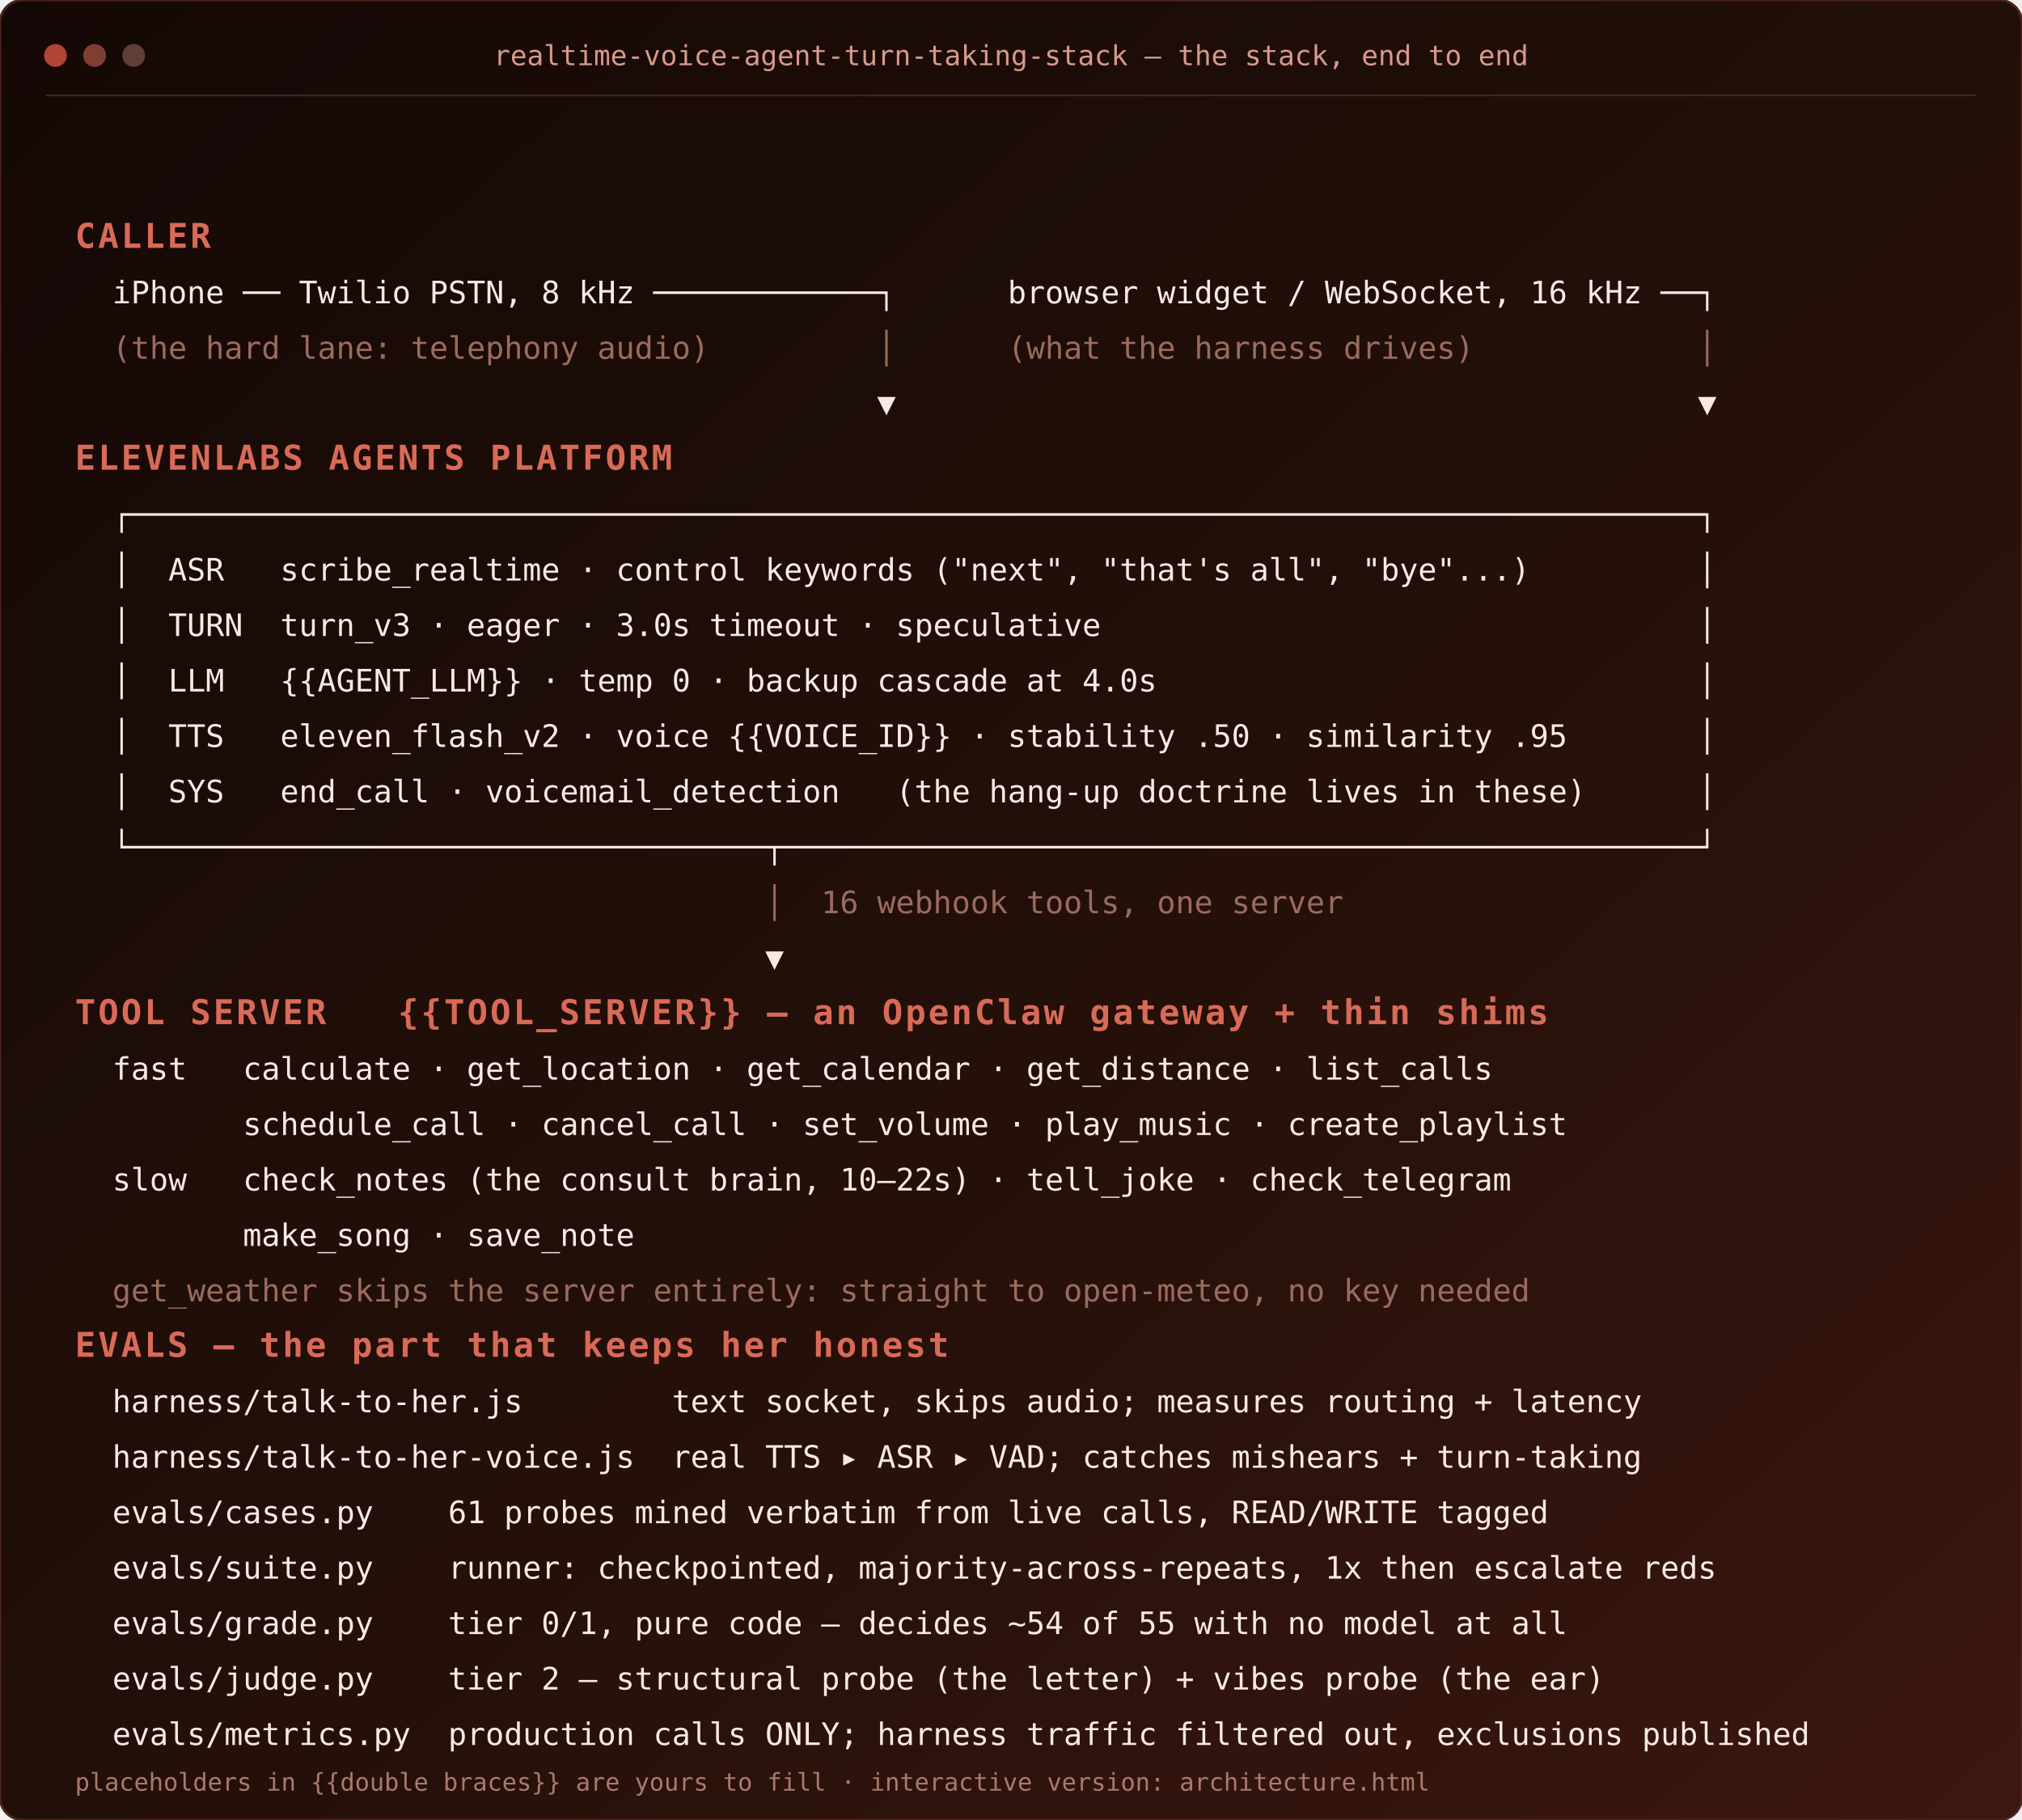
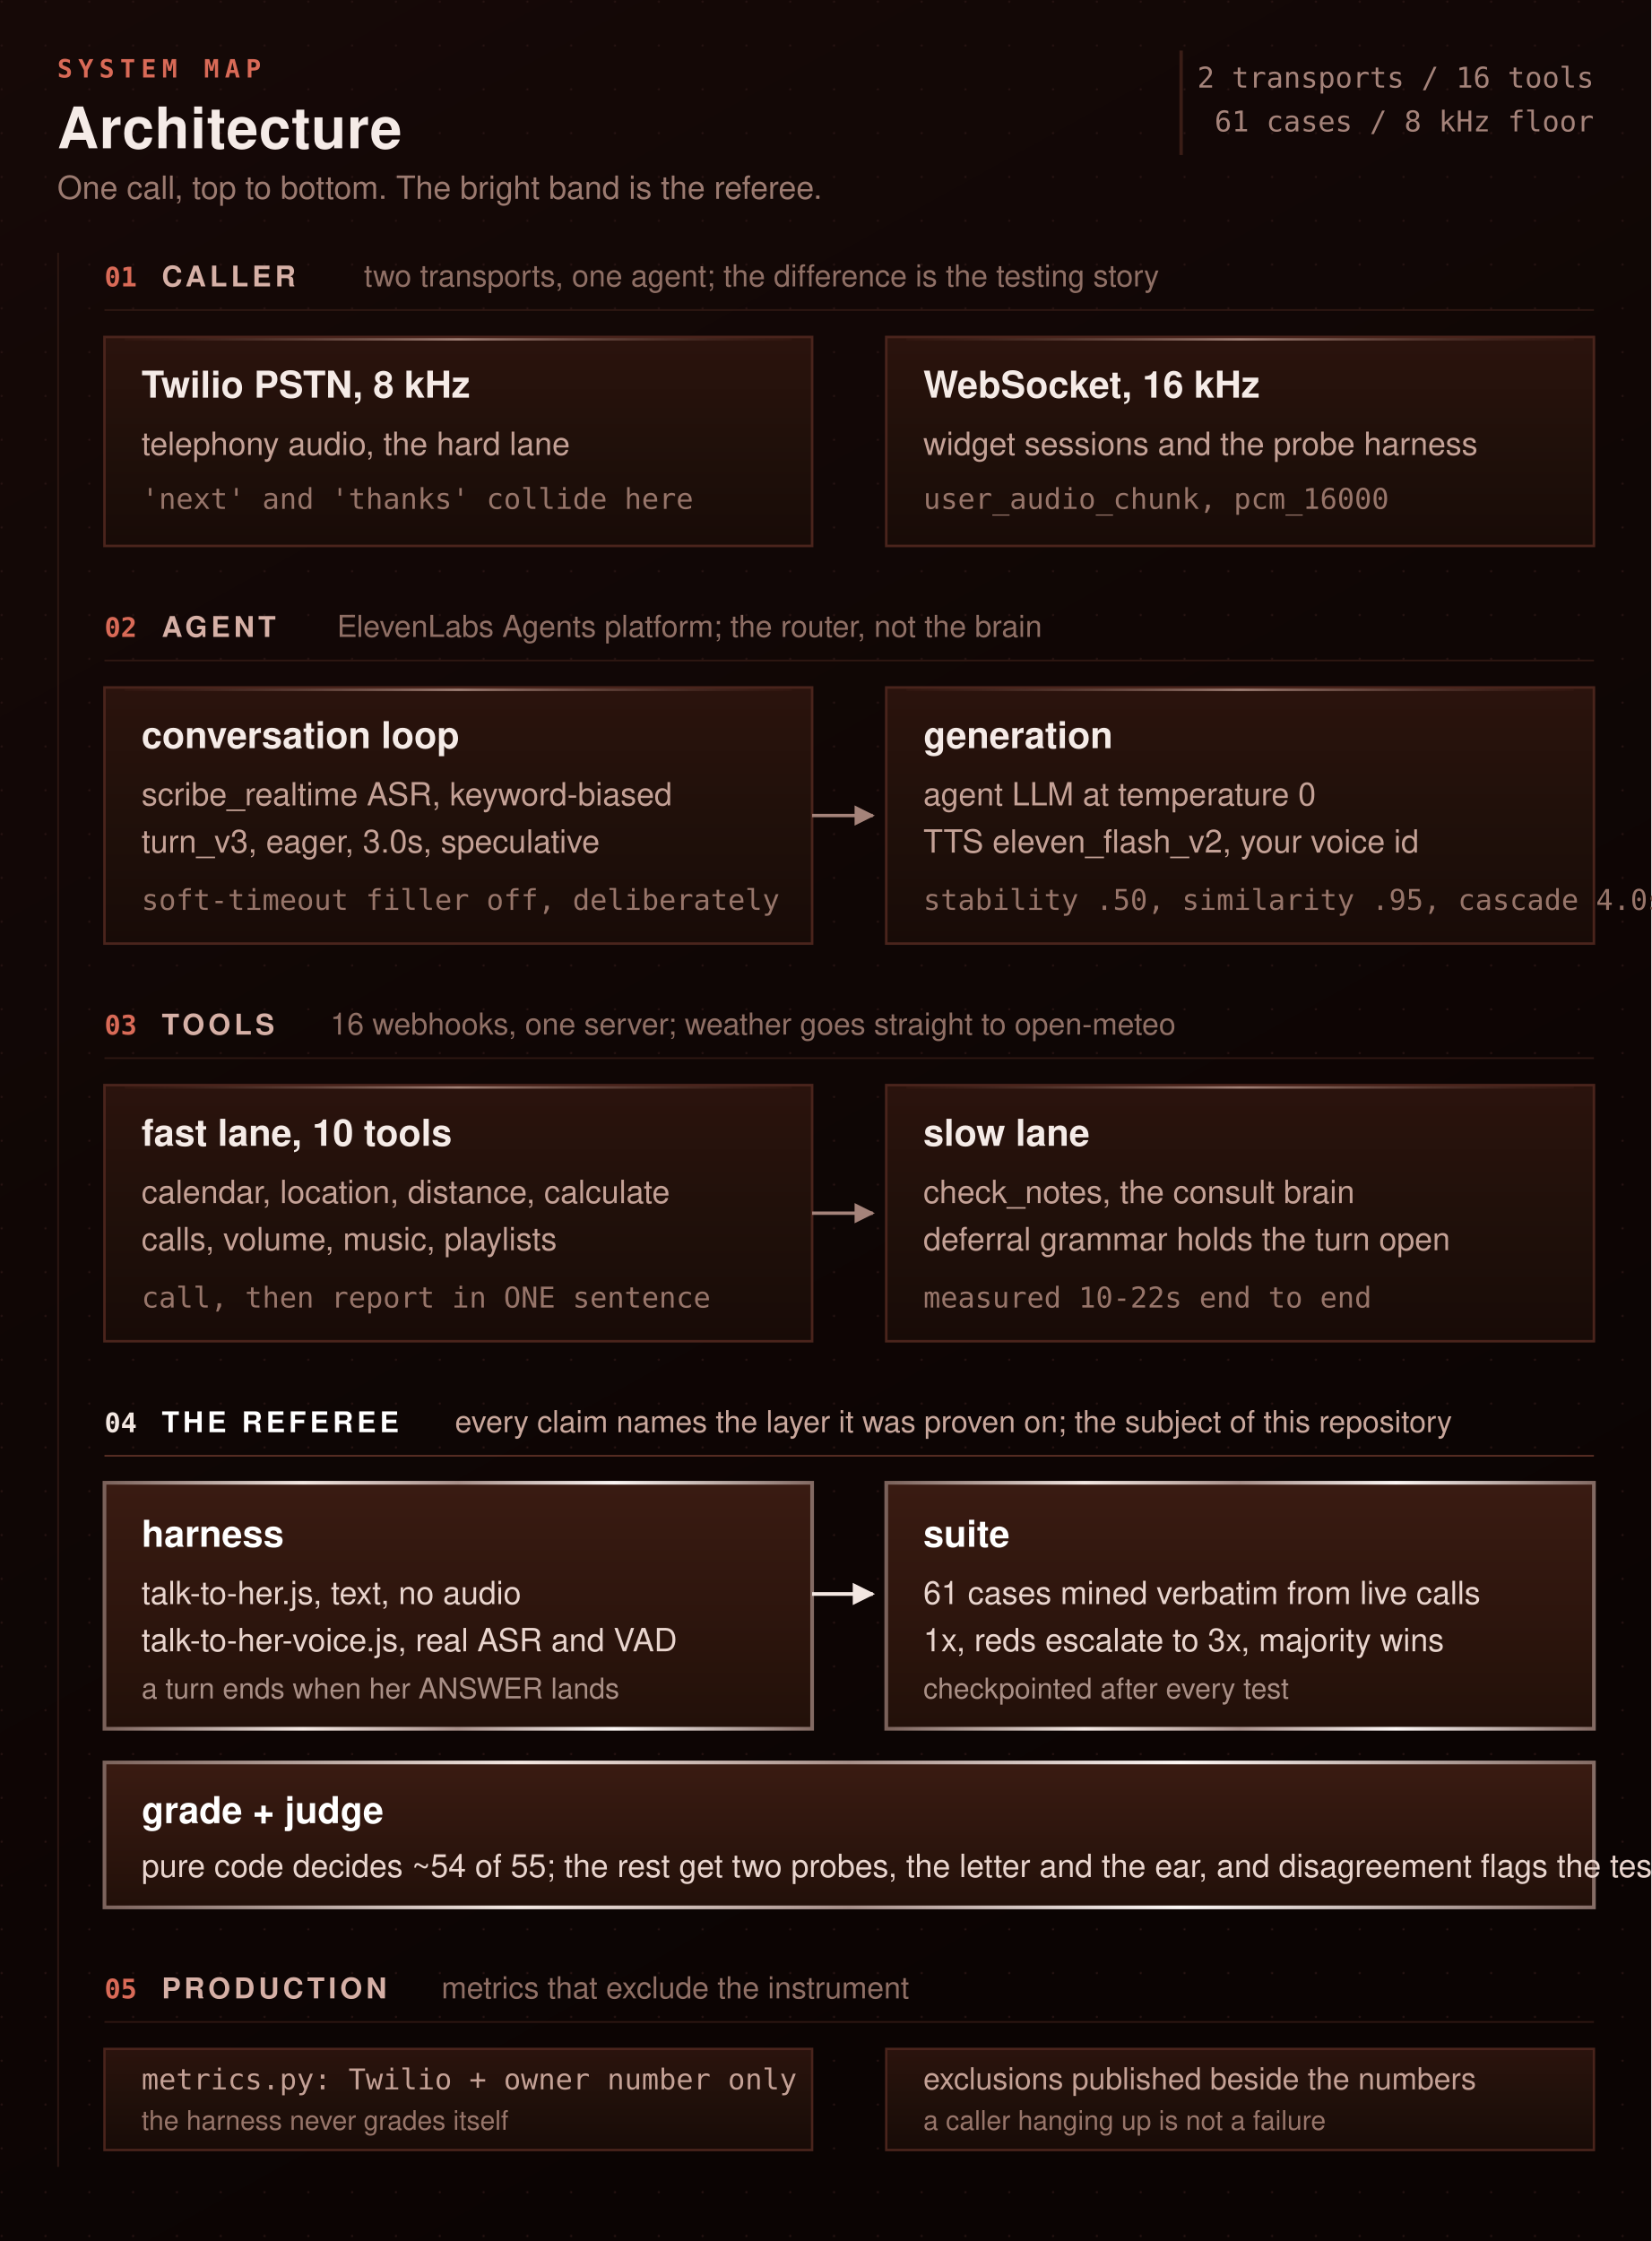
- <svg xmlns="http://www.w3.org/2000/svg" width="1240" height="1116" viewBox="0 0 1240 1116" role="img" aria-label="realtime-voice-agent-turn-taking-stack architecture: caller, ElevenLabs agent, tool server, evals">
+ <svg xmlns="http://www.w3.org/2000/svg" viewBox="0 0 980 1330" width="980" height="1330" role="img" aria-label="System map: two transports land in one ElevenLabs agent, sixteen webhook tools reach one server, and a chrome band of harness plus suite referees every claim" font-family="ui-sans-serif, -apple-system, BlinkMacSystemFont, Segoe UI, Helvetica, Arial, sans-serif">
  <defs>
-     <linearGradient id="bg" x1="0" y1="0" x2="1" y2="1">
-       <stop offset="0%" stop-color="#140806" />
-       <stop offset="55%" stop-color="#241009" />
-       <stop offset="100%" stop-color="#3B1710" />
+     <linearGradient id="bg" x1="0" y1="0" x2="0.4" y2="1">
+       <stop offset="0" stop-color="#160907" />
+       <stop offset="0.55" stop-color="#0F0605" />
+       <stop offset="1" stop-color="#0B0403" />
    </linearGradient>
+     <pattern id="grid" width="26" height="26" patternUnits="userSpaceOnUse">
+       <circle cx="1" cy="1" r="0.7" fill="#241210" />
+     </pattern>
+     <linearGradient id="chrome" x1="0" y1="0" x2="1" y2="0">
+       <stop offset="0" stop-color="#7A615A" />
+       <stop offset="0.28" stop-color="#F3E7E2" />
+       <stop offset="0.5" stop-color="#A8908A" />
+       <stop offset="0.72" stop-color="#FCF6F4" />
+       <stop offset="1" stop-color="#836A63" />
+     </linearGradient>
+     <linearGradient id="panel" x1="0" y1="0" x2="0" y2="1">
+       <stop offset="0" stop-color="#2B130D" />
+       <stop offset="0.5" stop-color="#20100A" />
+       <stop offset="1" stop-color="#180B07" />
+     </linearGradient>
+     <linearGradient id="panelLive" x1="0" y1="0" x2="0" y2="1">
+       <stop offset="0" stop-color="#3A1B12" />
+       <stop offset="1" stop-color="#221009" />
+     </linearGradient>
+     <linearGradient id="edge" x1="0" y1="0" x2="1" y2="0">
+       <stop offset="0" stop-color="#4A241C" stop-opacity="0.2" />
+       <stop offset="0.5" stop-color="#C9A79C" stop-opacity="0.75" />
+       <stop offset="1" stop-color="#4A241C" stop-opacity="0.2" />
+     </linearGradient>
+     <marker id="a" viewBox="0 0 10 10" refX="9" refY="5" markerWidth="6" markerHeight="6" orient="auto">
+       <path d="M0,0 L10,5 L0,10 z" fill="#A5837A" />
+     </marker>
+     <marker id="ab" viewBox="0 0 10 10" refX="9" refY="5" markerWidth="6" markerHeight="6" orient="auto">
+       <path d="M0,0 L10,5 L0,10 z" fill="#F3E7E2" />
+     </marker>
  </defs>
-   <rect width="1240" height="1116" rx="14" fill="url(#bg)" />
-   <rect width="1240" height="1116" rx="14" fill="none" stroke="#4A241C" stroke-width="1.5" />
-   <circle cx="34" cy="34" r="7" fill="#B04437" />
-   <circle cx="58" cy="34" r="7" fill="#D96A57" opacity=".55" />
-   <circle cx="82" cy="34" r="7" fill="#E8A196" opacity=".35" />
-   <text x="620" y="40" font-family="ui-monospace,SFMono-Regular,Menlo,monospace" font-size="17" fill="#D9998B" text-anchor="middle">realtime-voice-agent-turn-taking-stack — the stack, end to end</text>
-   <rect x="28" y="58" width="1184" height="1" fill="#4A241C" />
-   <text x="46" y="152" font-family="ui-monospace,SFMono-Regular,Menlo,monospace" font-size="21" font-weight="700" fill="#D96A57" letter-spacing="1.5" xml:space="preserve">CALLER</text>
-   <text x="46" y="186" font-family="ui-monospace,SFMono-Regular,Menlo,monospace" font-size="19" font-weight="400" fill="#F7E9E4" xml:space="preserve">  iPhone ── Twilio PSTN, 8 kHz ────────────┐      browser widget / WebSocket, 16 kHz ──┐</text>
-   <text x="46" y="220" font-family="ui-monospace,SFMono-Regular,Menlo,monospace" font-size="19" font-weight="400" fill="#9A6B5E" xml:space="preserve">  (the hard lane: telephony audio)         │      (what the harness drives)            │</text>
-   <text x="46" y="254" font-family="ui-monospace,SFMono-Regular,Menlo,monospace" font-size="19" font-weight="400" fill="#F7E9E4" xml:space="preserve">                                           ▼                                           ▼</text>
-   <text x="46" y="288" font-family="ui-monospace,SFMono-Regular,Menlo,monospace" font-size="21" font-weight="700" fill="#D96A57" letter-spacing="1.5" xml:space="preserve">ELEVENLABS AGENTS PLATFORM</text>
-   <text x="46" y="322" font-family="ui-monospace,SFMono-Regular,Menlo,monospace" font-size="19" font-weight="400" fill="#F7E9E4" xml:space="preserve">  ┌────────────────────────────────────────────────────────────────────────────────────┐</text>
-   <text x="46" y="356" font-family="ui-monospace,SFMono-Regular,Menlo,monospace" font-size="19" font-weight="400" fill="#F7E9E4" xml:space="preserve">  │  ASR   scribe_realtime · control keywords ("next", "that's all", "bye"...)         │</text>
-   <text x="46" y="390" font-family="ui-monospace,SFMono-Regular,Menlo,monospace" font-size="19" font-weight="400" fill="#F7E9E4" xml:space="preserve">  │  TURN  turn_v3 · eager · 3.0s timeout · speculative                                │</text>
-   <text x="46" y="424" font-family="ui-monospace,SFMono-Regular,Menlo,monospace" font-size="19" font-weight="400" fill="#F7E9E4" xml:space="preserve">  │  LLM   {{AGENT_LLM}} · temp 0 · backup cascade at 4.0s                             │</text>
-   <text x="46" y="458" font-family="ui-monospace,SFMono-Regular,Menlo,monospace" font-size="19" font-weight="400" fill="#F7E9E4" xml:space="preserve">  │  TTS   eleven_flash_v2 · voice {{VOICE_ID}} · stability .50 · similarity .95       │</text>
-   <text x="46" y="492" font-family="ui-monospace,SFMono-Regular,Menlo,monospace" font-size="19" font-weight="400" fill="#F7E9E4" xml:space="preserve">  │  SYS   end_call · voicemail_detection   (the hang-up doctrine lives in these)      │</text>
-   <text x="46" y="526" font-family="ui-monospace,SFMono-Regular,Menlo,monospace" font-size="19" font-weight="400" fill="#F7E9E4" xml:space="preserve">  └──────────────────────────────────┬─────────────────────────────────────────────────┘</text>
-   <text x="46" y="560" font-family="ui-monospace,SFMono-Regular,Menlo,monospace" font-size="19" font-weight="400" fill="#9A6B5E" xml:space="preserve">                                     │  16 webhook tools, one server</text>
-   <text x="46" y="594" font-family="ui-monospace,SFMono-Regular,Menlo,monospace" font-size="19" font-weight="400" fill="#F7E9E4" xml:space="preserve">                                     ▼</text>
-   <text x="46" y="628" font-family="ui-monospace,SFMono-Regular,Menlo,monospace" font-size="21" font-weight="700" fill="#D96A57" letter-spacing="1.5" xml:space="preserve">TOOL SERVER   {{TOOL_SERVER}} — an OpenClaw gateway + thin shims</text>
-   <text x="46" y="662" font-family="ui-monospace,SFMono-Regular,Menlo,monospace" font-size="19" font-weight="400" fill="#F7E9E4" xml:space="preserve">  fast   calculate · get_location · get_calendar · get_distance · list_calls</text>
-   <text x="46" y="696" font-family="ui-monospace,SFMono-Regular,Menlo,monospace" font-size="19" font-weight="400" fill="#F7E9E4" xml:space="preserve">         schedule_call · cancel_call · set_volume · play_music · create_playlist</text>
-   <text x="46" y="730" font-family="ui-monospace,SFMono-Regular,Menlo,monospace" font-size="19" font-weight="400" fill="#F7E9E4" xml:space="preserve">  slow   check_notes (the consult brain, 10–22s) · tell_joke · check_telegram</text>
-   <text x="46" y="764" font-family="ui-monospace,SFMono-Regular,Menlo,monospace" font-size="19" font-weight="400" fill="#F7E9E4" xml:space="preserve">         make_song · save_note</text>
-   <text x="46" y="798" font-family="ui-monospace,SFMono-Regular,Menlo,monospace" font-size="19" font-weight="400" fill="#9A6B5E" xml:space="preserve">  get_weather skips the server entirely: straight to open-meteo, no key needed</text>
-   <text x="46" y="832" font-family="ui-monospace,SFMono-Regular,Menlo,monospace" font-size="21" font-weight="700" fill="#D96A57" letter-spacing="1.5" xml:space="preserve">EVALS — the part that keeps her honest</text>
-   <text x="46" y="866" font-family="ui-monospace,SFMono-Regular,Menlo,monospace" font-size="19" font-weight="400" fill="#F7E9E4" xml:space="preserve">  harness/talk-to-her.js        text socket, skips audio; measures routing + latency</text>
-   <text x="46" y="900" font-family="ui-monospace,SFMono-Regular,Menlo,monospace" font-size="19" font-weight="400" fill="#F7E9E4" xml:space="preserve">  harness/talk-to-her-voice.js  real TTS ▸ ASR ▸ VAD; catches mishears + turn-taking</text>
-   <text x="46" y="934" font-family="ui-monospace,SFMono-Regular,Menlo,monospace" font-size="19" font-weight="400" fill="#F7E9E4" xml:space="preserve">  evals/cases.py    61 probes mined verbatim from live calls, READ/WRITE tagged</text>
-   <text x="46" y="968" font-family="ui-monospace,SFMono-Regular,Menlo,monospace" font-size="19" font-weight="400" fill="#F7E9E4" xml:space="preserve">  evals/suite.py    runner: checkpointed, majority-across-repeats, 1x then escalate reds</text>
-   <text x="46" y="1002" font-family="ui-monospace,SFMono-Regular,Menlo,monospace" font-size="19" font-weight="400" fill="#F7E9E4" xml:space="preserve">  evals/grade.py    tier 0/1, pure code — decides ~54 of 55 with no model at all</text>
-   <text x="46" y="1036" font-family="ui-monospace,SFMono-Regular,Menlo,monospace" font-size="19" font-weight="400" fill="#F7E9E4" xml:space="preserve">  evals/judge.py    tier 2 — structural probe (the letter) + vibes probe (the ear)</text>
-   <text x="46" y="1070" font-family="ui-monospace,SFMono-Regular,Menlo,monospace" font-size="19" font-weight="400" fill="#F7E9E4" xml:space="preserve">  evals/metrics.py  production calls ONLY; harness traffic filtered out, exclusions published</text>
-   <text x="46" y="1098" font-family="ui-monospace,SFMono-Regular,Menlo,monospace" font-size="15" fill="#B58275" opacity=".92">placeholders in {{double braces}} are yours to fill · interactive version: architecture.html</text>
+   <rect x="0" y="0" width="980" height="1330" fill="url(#bg)" />
+   <rect x="0" y="0" width="980" height="1330" fill="url(#grid)" />
+   <rect x="34" y="150" width="1" height="1136" fill="#2E1712" />
+   <text x="34" y="46" fill="#D96A57" font-size="15" font-weight="700" letter-spacing="3.4" font-family="ui-monospace, SFMono-Regular, Menlo, monospace">SYSTEM MAP</text>
+   <text x="34" y="88" fill="#F5EBE7" font-size="34" font-weight="700" letter-spacing="0.4">Architecture</text>
+   <text x="34" y="118" fill="#9B7A70" font-size="19">One call, top to bottom. The bright band is the referee.</text>
+   <rect x="700" y="30" width="2" height="62" fill="#3A1D16" />
+   <text x="946" y="52" fill="#A5837A" font-size="17" text-anchor="end" font-family="ui-monospace, SFMono-Regular, Menlo, monospace">2 transports / 16 tools</text>
+   <text x="946" y="78" fill="#A5837A" font-size="17" text-anchor="end" font-family="ui-monospace, SFMono-Regular, Menlo, monospace">61 cases / 8 kHz floor</text>
+   <text x="62" y="170" fill="#D96A57" font-size="16" font-weight="700" font-family="ui-monospace, SFMono-Regular, Menlo, monospace">01</text>
+   <text x="96" y="170" fill="#D6B0A6" font-size="17" font-weight="700" letter-spacing="2.2">CALLER</text>
+   <text x="216" y="170" fill="#8F6F65" font-size="18">two transports, one agent; the difference is the testing story</text>
+   <line x1="62" y1="184" x2="946" y2="184" stroke="#2E1712" stroke-width="1" />
+   <rect x="62" y="200" width="420" height="124" fill="url(#panel)" stroke="#4A241C" stroke-width="1.5" />
+   <rect x="74" y="200.7" width="396" height="1.4" fill="url(#edge)" />
+   <text x="84" y="236" fill="#F5EBE7" font-size="22" font-weight="700">Twilio PSTN, 8 kHz</text>
+   <text x="84" y="270" fill="#C4A196" font-size="19">telephony audio, the hard lane</text>
+   <text x="84" y="302" fill="#97756A" font-size="17" font-family="ui-monospace, SFMono-Regular, Menlo, monospace">'next' and 'thanks' collide here</text>
+   <rect x="526" y="200" width="420" height="124" fill="url(#panel)" stroke="#4A241C" stroke-width="1.5" />
+   <rect x="538" y="200.7" width="396" height="1.4" fill="url(#edge)" />
+   <text x="548" y="236" fill="#F5EBE7" font-size="22" font-weight="700">WebSocket, 16 kHz</text>
+   <text x="548" y="270" fill="#C4A196" font-size="19">widget sessions and the probe harness</text>
+   <text x="548" y="302" fill="#97756A" font-size="17" font-family="ui-monospace, SFMono-Regular, Menlo, monospace">user_audio_chunk, pcm_16000</text>
+   <text x="62" y="378" fill="#D96A57" font-size="16" font-weight="700" font-family="ui-monospace, SFMono-Regular, Menlo, monospace">02</text>
+   <text x="96" y="378" fill="#D6B0A6" font-size="17" font-weight="700" letter-spacing="2.2">AGENT</text>
+   <text x="200" y="378" fill="#8F6F65" font-size="18">ElevenLabs Agents platform; the router, not the brain</text>
+   <line x1="62" y1="392" x2="946" y2="392" stroke="#2E1712" stroke-width="1" />
+   <rect x="62" y="408" width="420" height="152" fill="url(#panel)" stroke="#4A241C" stroke-width="1.5" />
+   <rect x="74" y="408.7" width="396" height="1.4" fill="url(#edge)" />
+   <text x="84" y="444" fill="#F5EBE7" font-size="22" font-weight="700">conversation loop</text>
+   <text x="84" y="478" fill="#C4A196" font-size="19">scribe_realtime ASR, keyword-biased</text>
+   <text x="84" y="506" fill="#C4A196" font-size="19">turn_v3, eager, 3.0s, speculative</text>
+   <text x="84" y="540" fill="#97756A" font-size="17" font-family="ui-monospace, SFMono-Regular, Menlo, monospace">soft-timeout filler off, deliberately</text>
+   <rect x="526" y="408" width="420" height="152" fill="url(#panel)" stroke="#4A241C" stroke-width="1.5" />
+   <rect x="538" y="408.7" width="396" height="1.4" fill="url(#edge)" />
+   <text x="548" y="444" fill="#F5EBE7" font-size="22" font-weight="700">generation</text>
+   <text x="548" y="478" fill="#C4A196" font-size="19">agent LLM at temperature 0</text>
+   <text x="548" y="506" fill="#C4A196" font-size="19">TTS eleven_flash_v2, your voice id</text>
+   <text x="548" y="540" fill="#97756A" font-size="17" font-family="ui-monospace, SFMono-Regular, Menlo, monospace">stability .50, similarity .95, cascade 4.0s</text>
+   <path d="M 482 484 L 518 484" stroke="#A5837A" stroke-width="2" fill="none" marker-end="url(#a)" />
+   <text x="62" y="614" fill="#D96A57" font-size="16" font-weight="700" font-family="ui-monospace, SFMono-Regular, Menlo, monospace">03</text>
+   <text x="96" y="614" fill="#D6B0A6" font-size="17" font-weight="700" letter-spacing="2.2">TOOLS</text>
+   <text x="196" y="614" fill="#8F6F65" font-size="18">16 webhooks, one server; weather goes straight to open-meteo</text>
+   <line x1="62" y1="628" x2="946" y2="628" stroke="#2E1712" stroke-width="1" />
+   <rect x="62" y="644" width="420" height="152" fill="url(#panel)" stroke="#4A241C" stroke-width="1.5" />
+   <rect x="74" y="644.7" width="396" height="1.4" fill="url(#edge)" />
+   <text x="84" y="680" fill="#F5EBE7" font-size="22" font-weight="700">fast lane, 10 tools</text>
+   <text x="84" y="714" fill="#C4A196" font-size="19">calendar, location, distance, calculate</text>
+   <text x="84" y="742" fill="#C4A196" font-size="19">calls, volume, music, playlists</text>
+   <text x="84" y="776" fill="#97756A" font-size="17" font-family="ui-monospace, SFMono-Regular, Menlo, monospace">call, then report in ONE sentence</text>
+   <rect x="526" y="644" width="420" height="152" fill="url(#panel)" stroke="#4A241C" stroke-width="1.5" />
+   <rect x="538" y="644.7" width="396" height="1.4" fill="url(#edge)" />
+   <text x="548" y="680" fill="#F5EBE7" font-size="22" font-weight="700">slow lane</text>
+   <text x="548" y="714" fill="#C4A196" font-size="19">check_notes, the consult brain</text>
+   <text x="548" y="742" fill="#C4A196" font-size="19">deferral grammar holds the turn open</text>
+   <text x="548" y="776" fill="#97756A" font-size="17" font-family="ui-monospace, SFMono-Regular, Menlo, monospace">measured 10-22s end to end</text>
+   <path d="M 482 720 L 518 720" stroke="#A5837A" stroke-width="2" fill="none" marker-end="url(#a)" />
+   <text x="62" y="850" fill="#F3E7E2" font-size="16" font-weight="700" font-family="ui-monospace, SFMono-Regular, Menlo, monospace">04</text>
+   <text x="96" y="850" fill="#FFFFFF" font-size="17" font-weight="700" letter-spacing="2.2">THE REFEREE</text>
+   <text x="270" y="850" fill="#C9A79C" font-size="18">every claim names the layer it was proven on; the subject of this repository</text>
+   <line x1="62" y1="864" x2="946" y2="864" stroke="#5A2E24" stroke-width="1" />
+   <rect x="62" y="880" width="420" height="146" fill="url(#panelLive)" stroke="url(#chrome)" stroke-width="2.2" />
+   <text x="84" y="918" fill="#FFFFFF" font-size="22" font-weight="700">harness</text>
+   <text x="84" y="952" fill="#E9D5CE" font-size="19">talk-to-her.js, text, no audio</text>
+   <text x="84" y="980" fill="#E9D5CE" font-size="19">talk-to-her-voice.js, real ASR and VAD</text>
+   <text x="84" y="1008" fill="#A98F86" font-size="17">a turn ends when her ANSWER lands</text>
+   <rect x="526" y="880" width="420" height="146" fill="url(#panelLive)" stroke="url(#chrome)" stroke-width="2.2" />
+   <text x="548" y="918" fill="#FFFFFF" font-size="22" font-weight="700">suite</text>
+   <text x="548" y="952" fill="#E9D5CE" font-size="19">61 cases mined verbatim from live calls</text>
+   <text x="548" y="980" fill="#E9D5CE" font-size="19">1x, reds escalate to 3x, majority wins</text>
+   <text x="548" y="1008" fill="#A98F86" font-size="17">checkpointed after every test</text>
+   <path d="M 482 946 L 518 946" stroke="#F3E7E2" stroke-width="2.2" fill="none" marker-end="url(#ab)" />
+   <rect x="62" y="1046" width="884" height="86" fill="url(#panelLive)" stroke="url(#chrome)" stroke-width="2.2" />
+   <text x="84" y="1082" fill="#FFFFFF" font-size="22" font-weight="700">grade + judge</text>
+   <text x="84" y="1114" fill="#E9D5CE" font-size="19">pure code decides ~54 of 55; the rest get two probes, the letter and the ear, and disagreement flags the test</text>
+   <text x="62" y="1186" fill="#D96A57" font-size="16" font-weight="700" font-family="ui-monospace, SFMono-Regular, Menlo, monospace">05</text>
+   <text x="96" y="1186" fill="#D6B0A6" font-size="17" font-weight="700" letter-spacing="2.2">PRODUCTION</text>
+   <text x="262" y="1186" fill="#8F6F65" font-size="18">metrics that exclude the instrument</text>
+   <line x1="62" y1="1200" x2="946" y2="1200" stroke="#2E1712" stroke-width="1" />
+   <rect x="62" y="1216" width="420" height="60" fill="url(#panel)" stroke="#4A241C" stroke-width="1.4" />
+   <text x="84" y="1240" fill="#C4A196" font-size="17" font-family="ui-monospace, SFMono-Regular, Menlo, monospace">metrics.py: Twilio + owner number only</text>
+   <text x="84" y="1264" fill="#97756A" font-size="16">the harness never grades itself</text>
+   <rect x="526" y="1216" width="420" height="60" fill="url(#panel)" stroke="#4A241C" stroke-width="1.4" />
+   <text x="548" y="1240" fill="#C4A196" font-size="18">exclusions published beside the numbers</text>
+   <text x="548" y="1264" fill="#97756A" font-size="16">a caller hanging up is not a failure</text>
</svg>
